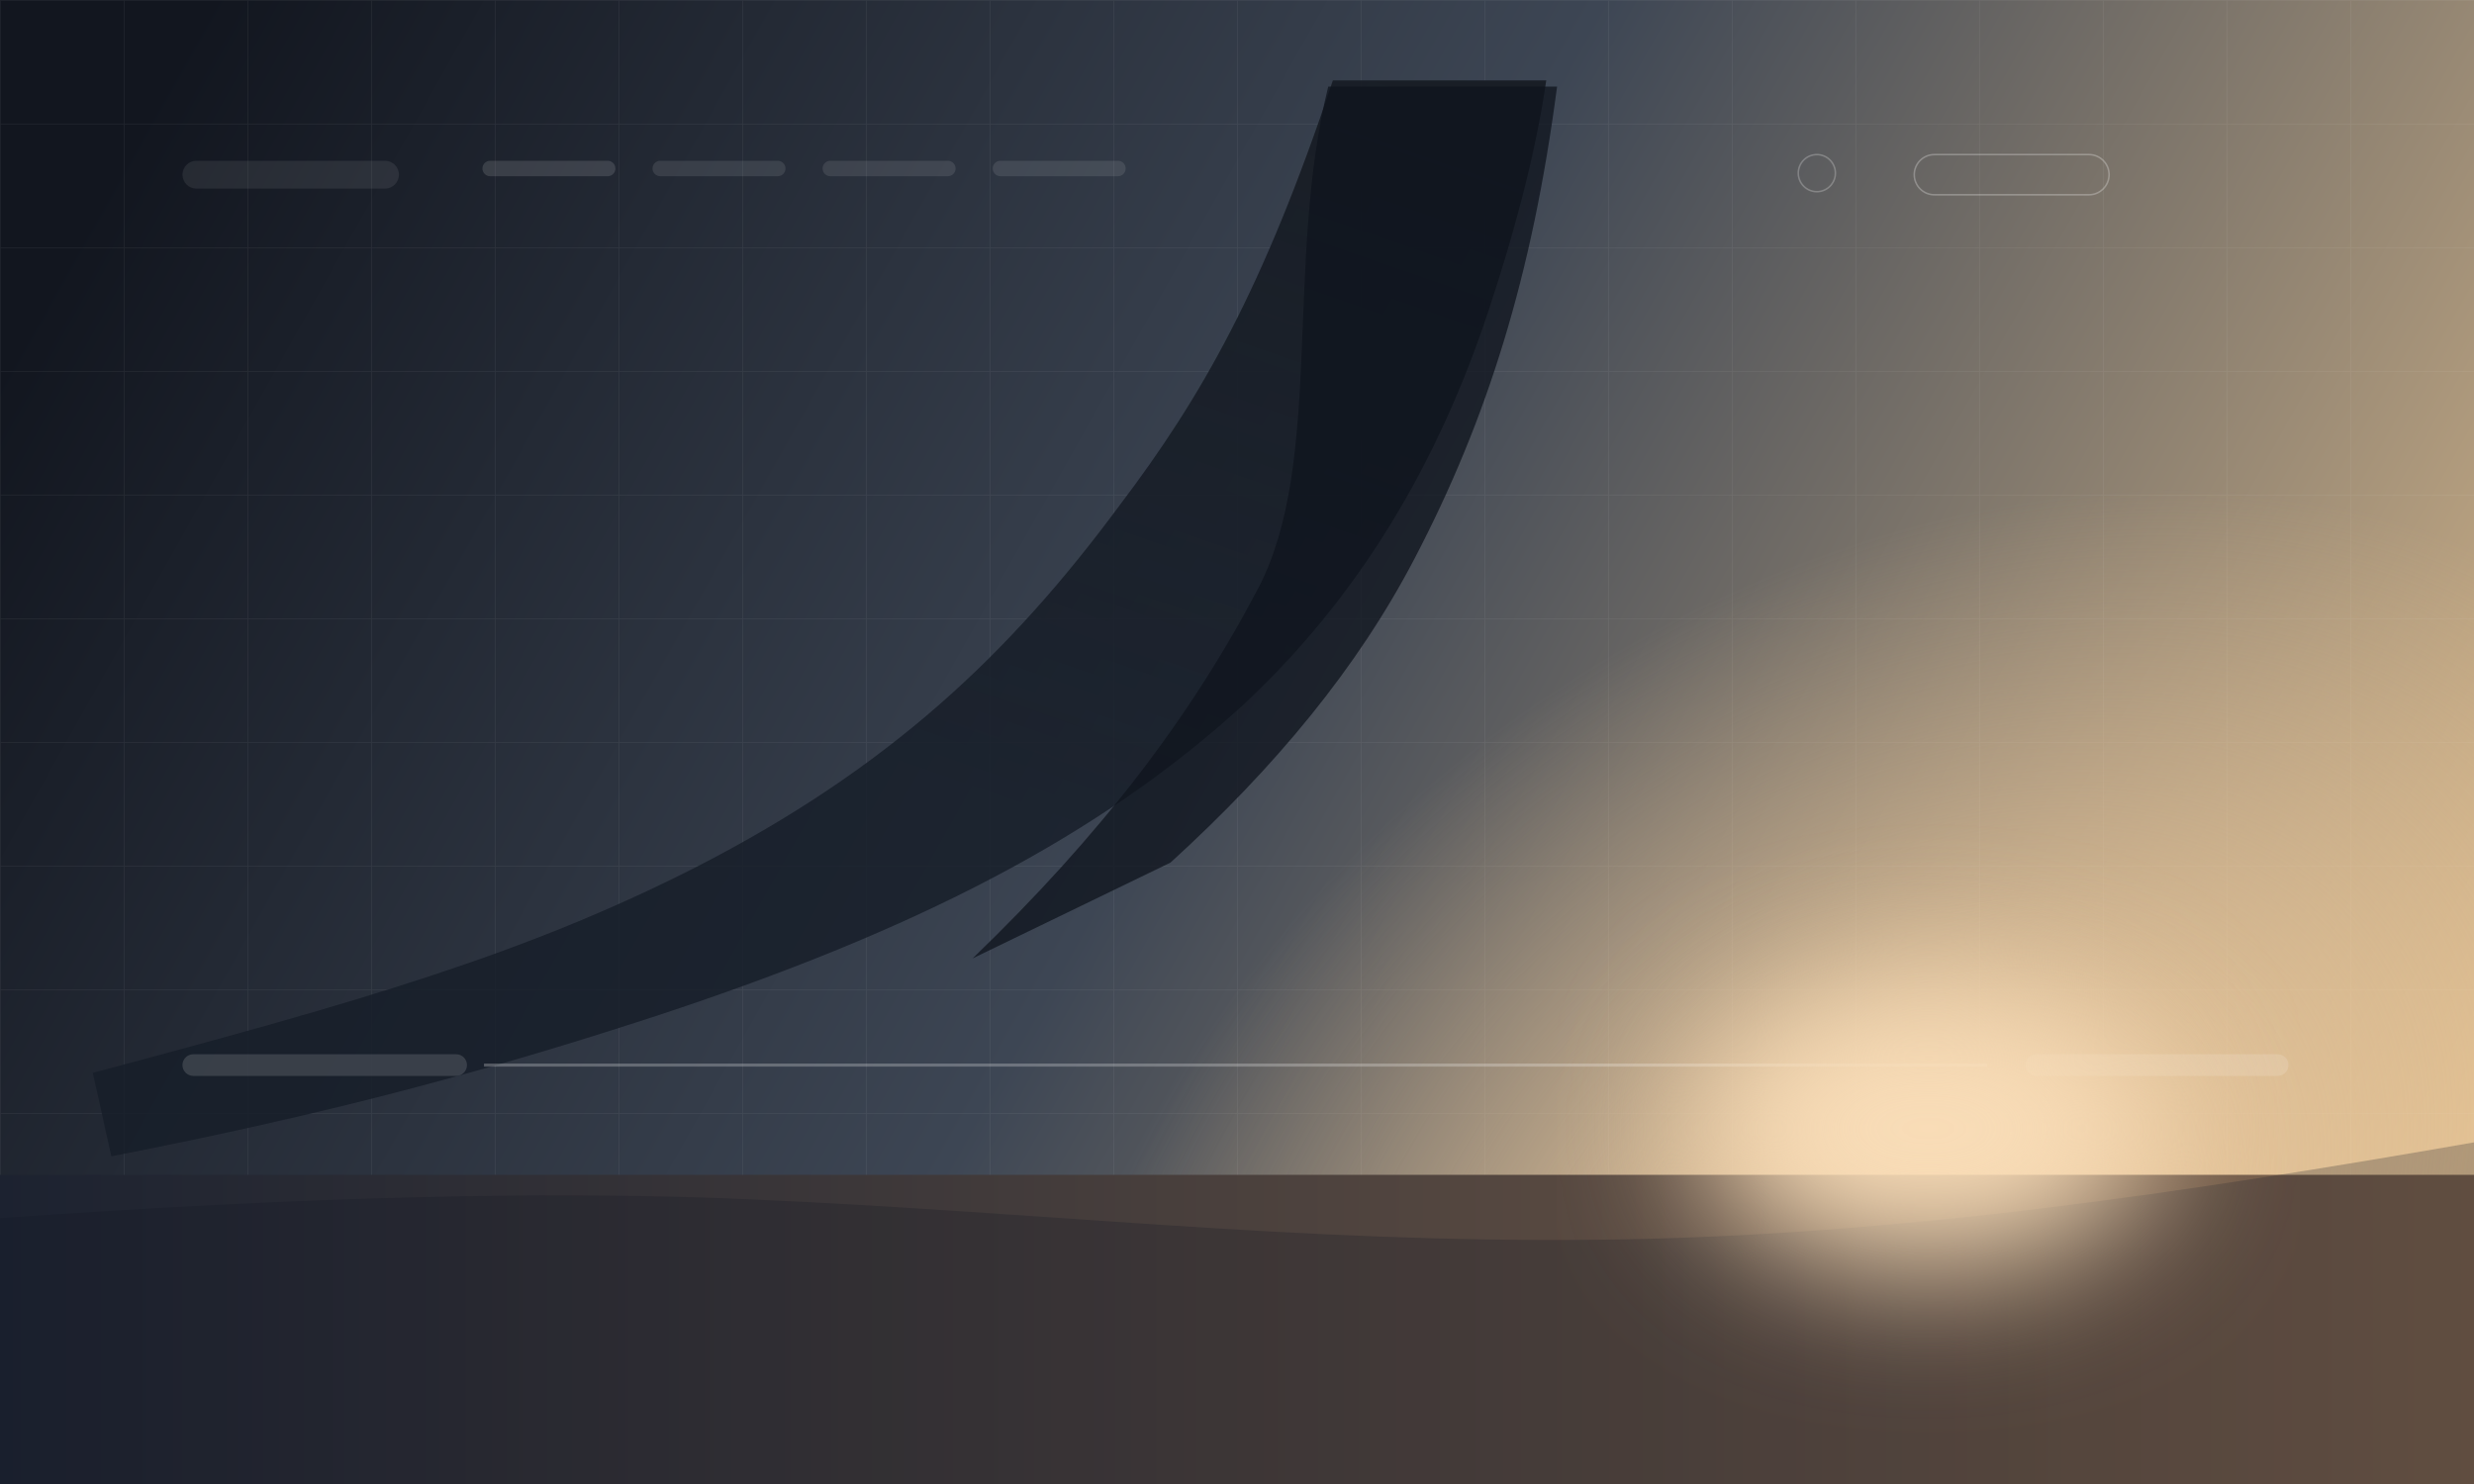
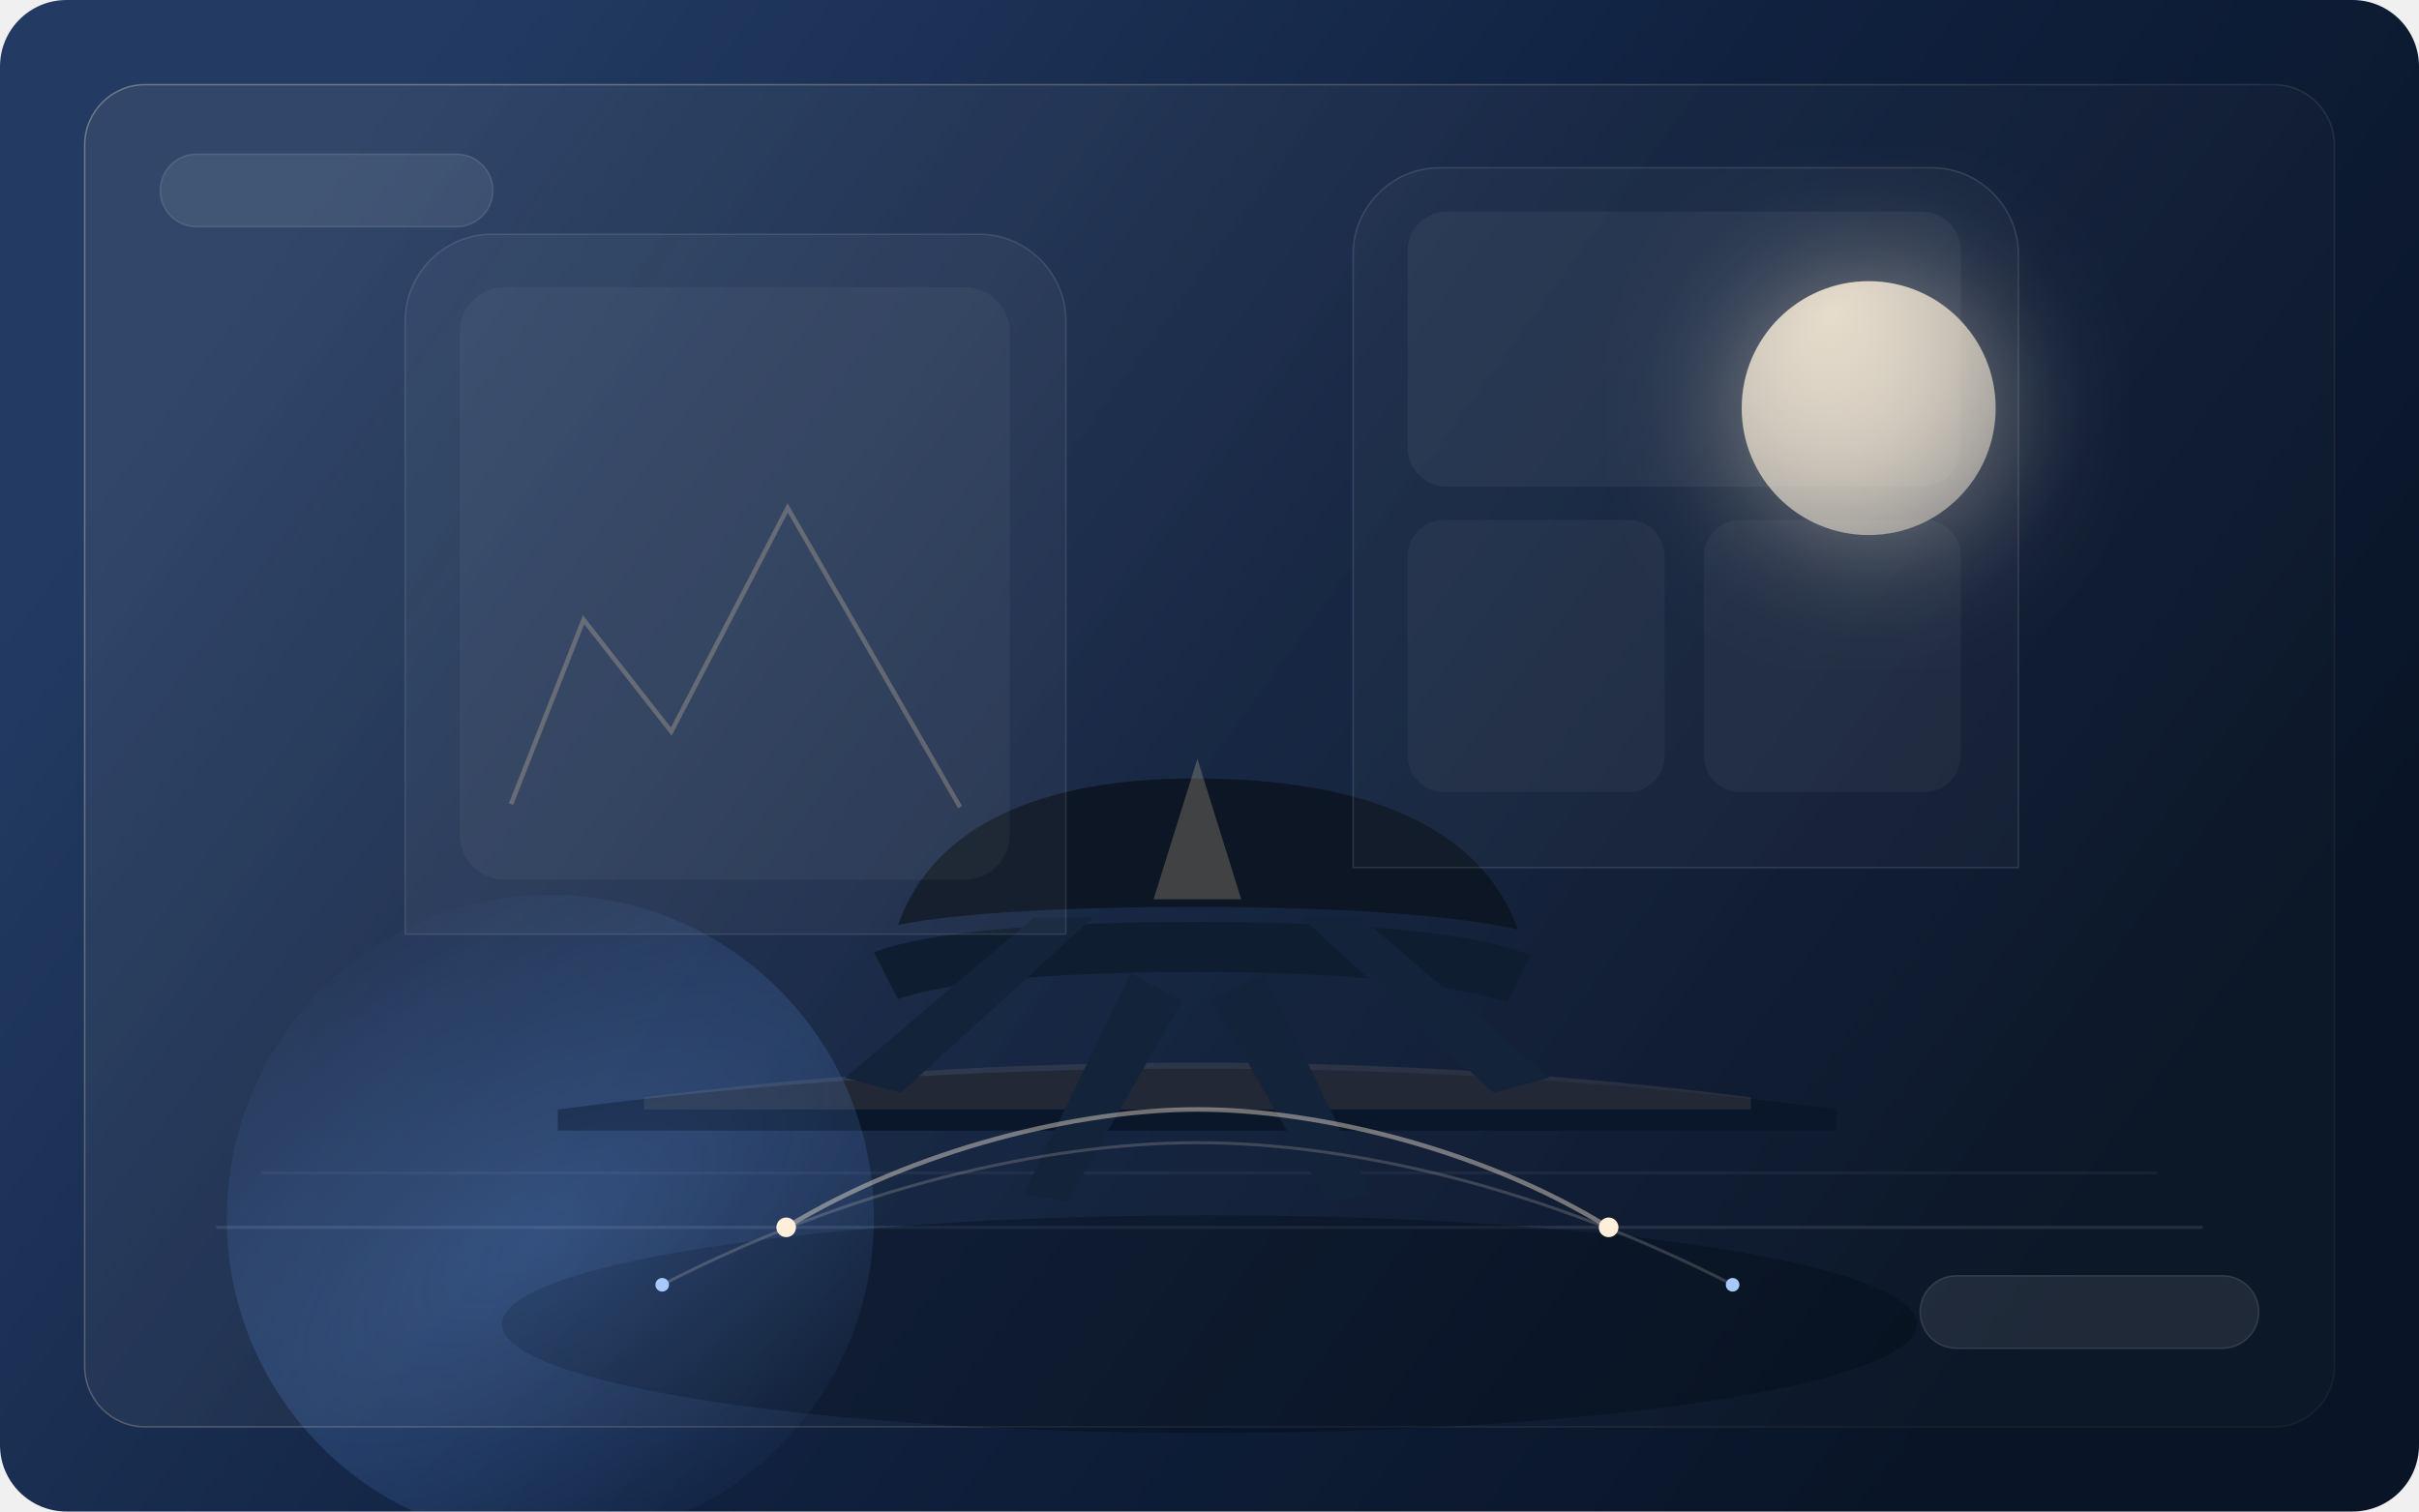
- <svg xmlns="http://www.w3.org/2000/svg" width="1600" height="960" viewBox="0 0 1600 960" fill="none">
+ <svg xmlns="http://www.w3.org/2000/svg" width="1600" height="1000" viewBox="0 0 1600 1000" fill="none">
  <defs>
-     <linearGradient id="bg" x1="86" y1="86" x2="1514" y2="890" gradientUnits="userSpaceOnUse">
-       <stop stop-color="#12161F" />
-       <stop offset="0.48" stop-color="#3D4654" />
-       <stop offset="1" stop-color="#D8B88B" />
+     <linearGradient id="bg" x1="214" y1="109" x2="1328" y2="927" gradientUnits="userSpaceOnUse">
+       <stop stop-color="#233B63" />
+       <stop offset="0.52" stop-color="#10213F" />
+       <stop offset="1" stop-color="#091426" />
    </linearGradient>
-     <radialGradient id="sun" cx="0" cy="0" r="1" gradientUnits="userSpaceOnUse" gradientTransform="translate(1240 816) rotate(-125.438) scale(438.908 613.961)">
-       <stop stop-color="#F6D2A4" stop-opacity="0.95" />
-       <stop offset="1" stop-color="#F6D2A4" stop-opacity="0" />
+     <radialGradient id="glowA" cx="0" cy="0" r="1" gradientUnits="userSpaceOnUse" gradientTransform="translate(1212 206) rotate(140.421) scale(514.826 338.702)">
+       <stop stop-color="#FFF2DC" stop-opacity="0.85" />
+       <stop offset="1" stop-color="#FFF2DC" stop-opacity="0" />
    </radialGradient>
-     <linearGradient id="wing" x1="940" y1="52" x2="764" y2="560" gradientUnits="userSpaceOnUse">
-       <stop stop-color="#191E26" />
-       <stop offset="1" stop-color="#161D28" stop-opacity="0.82" />
+     <radialGradient id="glowB" cx="0" cy="0" r="1" gradientUnits="userSpaceOnUse" gradientTransform="translate(354 820) rotate(-32.4712) scale(520.123 236.798)">
+       <stop stop-color="#6DA7FF" stop-opacity="0.28" />
+       <stop offset="1" stop-color="#6DA7FF" stop-opacity="0" />
+     </radialGradient>
+     <linearGradient id="frame" x1="274" y1="142" x2="1266" y2="856" gradientUnits="userSpaceOnUse">
+       <stop stop-color="#E7D9C4" stop-opacity="0.84" />
+       <stop offset="1" stop-color="#B59D7F" stop-opacity="0.2" />
    </linearGradient>
-     <linearGradient id="sea" x1="0" y1="760" x2="1600" y2="760" gradientUnits="userSpaceOnUse">
-       <stop stop-color="#1C2230" />
-       <stop offset="1" stop-color="#795F4A" />
-     </linearGradient>
-     <pattern id="grid" width="80" height="80" patternUnits="userSpaceOnUse">
-       <path d="M80 0H0V80" stroke="white" stroke-opacity="0.06" />
-     </pattern>
-     <filter id="blurGlow" x="1007.17" y="520.171" width="480" height="419.658" filterUnits="userSpaceOnUse" color-interpolation-filters="sRGB">
-       <feFlood flood-opacity="0" result="BackgroundImageFix" />
-       <feBlend mode="normal" in="SourceGraphic" in2="BackgroundImageFix" result="shape" />
-       <feGaussianBlur stdDeviation="46" result="effect1_foregroundBlur_1_1" />
+     <filter id="blur" x="1064" y="98" width="344" height="344" filterUnits="userSpaceOnUse" color-interpolation-filters="sRGB">
+       <feGaussianBlur stdDeviation="44" />
    </filter>
  </defs>
-   <rect width="1600" height="960" fill="url(#bg)" />
-   <rect width="1600" height="960" fill="url(#grid)" />
-   <rect width="1600" height="960" fill="url(#sun)" />
-   <path d="M60 694C233 648 340 617 450 561C575 497 653 423 724 327C777 257 817 187 862 52H1000C994 93 983 139 963 200C930 300 879 386 804 456C711 541 592 602 425 657C315 693 211 721 72 748L60 694Z" fill="url(#wing)" />
-   <path d="M859 56L1007 56C991 178 962 271 915 361C878 432 825 496 757 558L629 620C712 540 770 464 814 380C856 299 831 169 859 56Z" fill="#0F141E" fill-opacity="0.76" />
-   <path d="M0 760H1600V960H0V760Z" fill="url(#sea)" />
-   <path d="M0 788C197 774 359 770 488 776C673 784 839 804 1032 802C1227 800 1416 771 1600 739V960H0V788Z" fill="#111722" fill-opacity="0.24" />
-   <g opacity="0.7">
-     <rect x="118" y="104" width="140" height="18" rx="9" fill="white" fill-opacity="0.11" />
-     <rect x="312" y="104" width="86" height="10" rx="5" fill="white" fill-opacity="0.18" />
-     <rect x="422" y="104" width="86" height="10" rx="5" fill="white" fill-opacity="0.14" />
-     <rect x="532" y="104" width="86" height="10" rx="5" fill="white" fill-opacity="0.14" />
-     <rect x="642" y="104" width="86" height="10" rx="5" fill="white" fill-opacity="0.14" />
-     <rect x="1238" y="100" width="126" height="26" rx="13" stroke="white" stroke-opacity="0.38" />
-     <circle cx="1175" cy="112" r="12" stroke="white" stroke-opacity="0.34" />
+   <rect width="1600" height="1000" rx="44" fill="url(#bg)" />
+   <rect x="56" y="56" width="1488" height="888" rx="40" fill="url(#frame)" fill-opacity="0.08" stroke="url(#frame)" stroke-opacity="0.42" />
+   <path d="M143 812H1457" stroke="white" stroke-opacity="0.1" stroke-width="2" />
+   <path d="M173 776H1427" stroke="white" stroke-opacity="0.05" stroke-width="2" />
+   <ellipse cx="800" cy="876" rx="468" ry="72" fill="#020915" fill-opacity="0.35" />
+   <path d="M369 734C498 717 640 707 792 707C944 707 1086 717 1215 734V748H369V734Z" fill="#0A162A" />
+   <path d="M426 726C543 711 665 703 792 703C919 703 1041 711 1158 726V734H426V726Z" fill="#D1B690" fill-opacity="0.12" />
+   <path d="M594 612C617 546 689 515 790 515C905 515 980 548 1004 615C970 607 899 600 790 600C686 600 621 606 594 612Z" fill="#0C1624" />
+   <path d="M578 630C612 617 685 610 792 610C905 610 980 618 1012 632L997 663C955 650 886 643 792 643C694 643 625 650 594 661L578 630Z" fill="#0F1D30" />
+   <path d="M792 502L821 595H763L792 502Z" fill="#E2C8A7" fill-opacity="0.25" />
+   <path d="M723 607L596 723L559 713L684 607H723Z" fill="#13233A" />
+   <path d="M861 607L988 723L1025 713L900 607H861Z" fill="#13233A" />
+   <path d="M748 644L677 790L706 795L782 662L748 644Z" fill="#13233A" />
+   <path d="M836 644L907 790L878 795L802 662L836 644Z" fill="#13233A" />
+   <path d="M268 212C268 180.928 293.928 155 325 155H648C679.072 155 705 180.928 705 212V618H268V212Z" fill="white" fill-opacity="0.04" stroke="white" stroke-opacity="0.11" />
+   <path d="M895 168C895 136.928 920.928 111 952 111H1278C1309.07 111 1335 136.928 1335 168V574H895V168Z" fill="white" fill-opacity="0.03" stroke="white" stroke-opacity="0.12" />
+   <rect x="931" y="140" width="366" height="182" rx="26" fill="white" fill-opacity="0.05" />
+   <rect x="931" y="344" width="170" height="180" rx="24" fill="white" fill-opacity="0.04" />
+   <rect x="1127" y="344" width="170" height="180" rx="24" fill="white" fill-opacity="0.04" />
+   <rect x="304" y="190" width="364" height="392" rx="30" fill="white" fill-opacity="0.04" />
+   <path d="M338 532L386 410L444 484L521 336L635 534" stroke="#D8C1A0" stroke-opacity="0.3" stroke-width="3" />
+   <g filter="url(#blur)">
+     <circle cx="1236" cy="270" r="84" fill="#FFF2DC" fill-opacity="0.48" />
  </g>
-   <g opacity="0.88">
-     <rect x="118" y="682" width="184" height="14" rx="7" fill="white" fill-opacity="0.16" />
-     <rect x="1310" y="682" width="170" height="14" rx="7" fill="white" fill-opacity="0.16" />
-     <path d="M313 689H1285" stroke="white" stroke-opacity="0.28" stroke-width="2" />
-   </g>
-   <g filter="url(#blurGlow)">
-     <ellipse cx="1247.17" cy="730" rx="148" ry="89.829" fill="#F9DDB8" />
-   </g>
+   <circle cx="1236" cy="270" r="84" fill="url(#glowA)" />
+   <circle cx="364" cy="806" r="214" fill="url(#glowB)" />
+   <path d="M520 812C605 760 714 734 792 734C871 734 980 760 1064 812" stroke="#FFEFDA" stroke-opacity="0.42" stroke-width="3" stroke-linecap="round" />
+   <path d="M438 850C562 786 691 756 792 756C893 756 1022 786 1146 850" stroke="#FFEFDA" stroke-opacity="0.18" stroke-width="2" stroke-linecap="round" />
+   <circle cx="520" cy="812" r="6.5" fill="#FFEFDA" />
+   <circle cx="1064" cy="812" r="6.5" fill="#FFEFDA" />
+   <circle cx="438" cy="850" r="4.5" fill="#A8C9FF" />
+   <circle cx="1146" cy="850" r="4.5" fill="#A8C9FF" />
+   <rect x="106" y="102" width="220" height="48" rx="24" fill="white" fill-opacity="0.08" stroke="white" stroke-opacity="0.12" />
+   <rect x="1270" y="844" width="224" height="48" rx="24" fill="white" fill-opacity="0.08" stroke="white" stroke-opacity="0.12" />
</svg>
